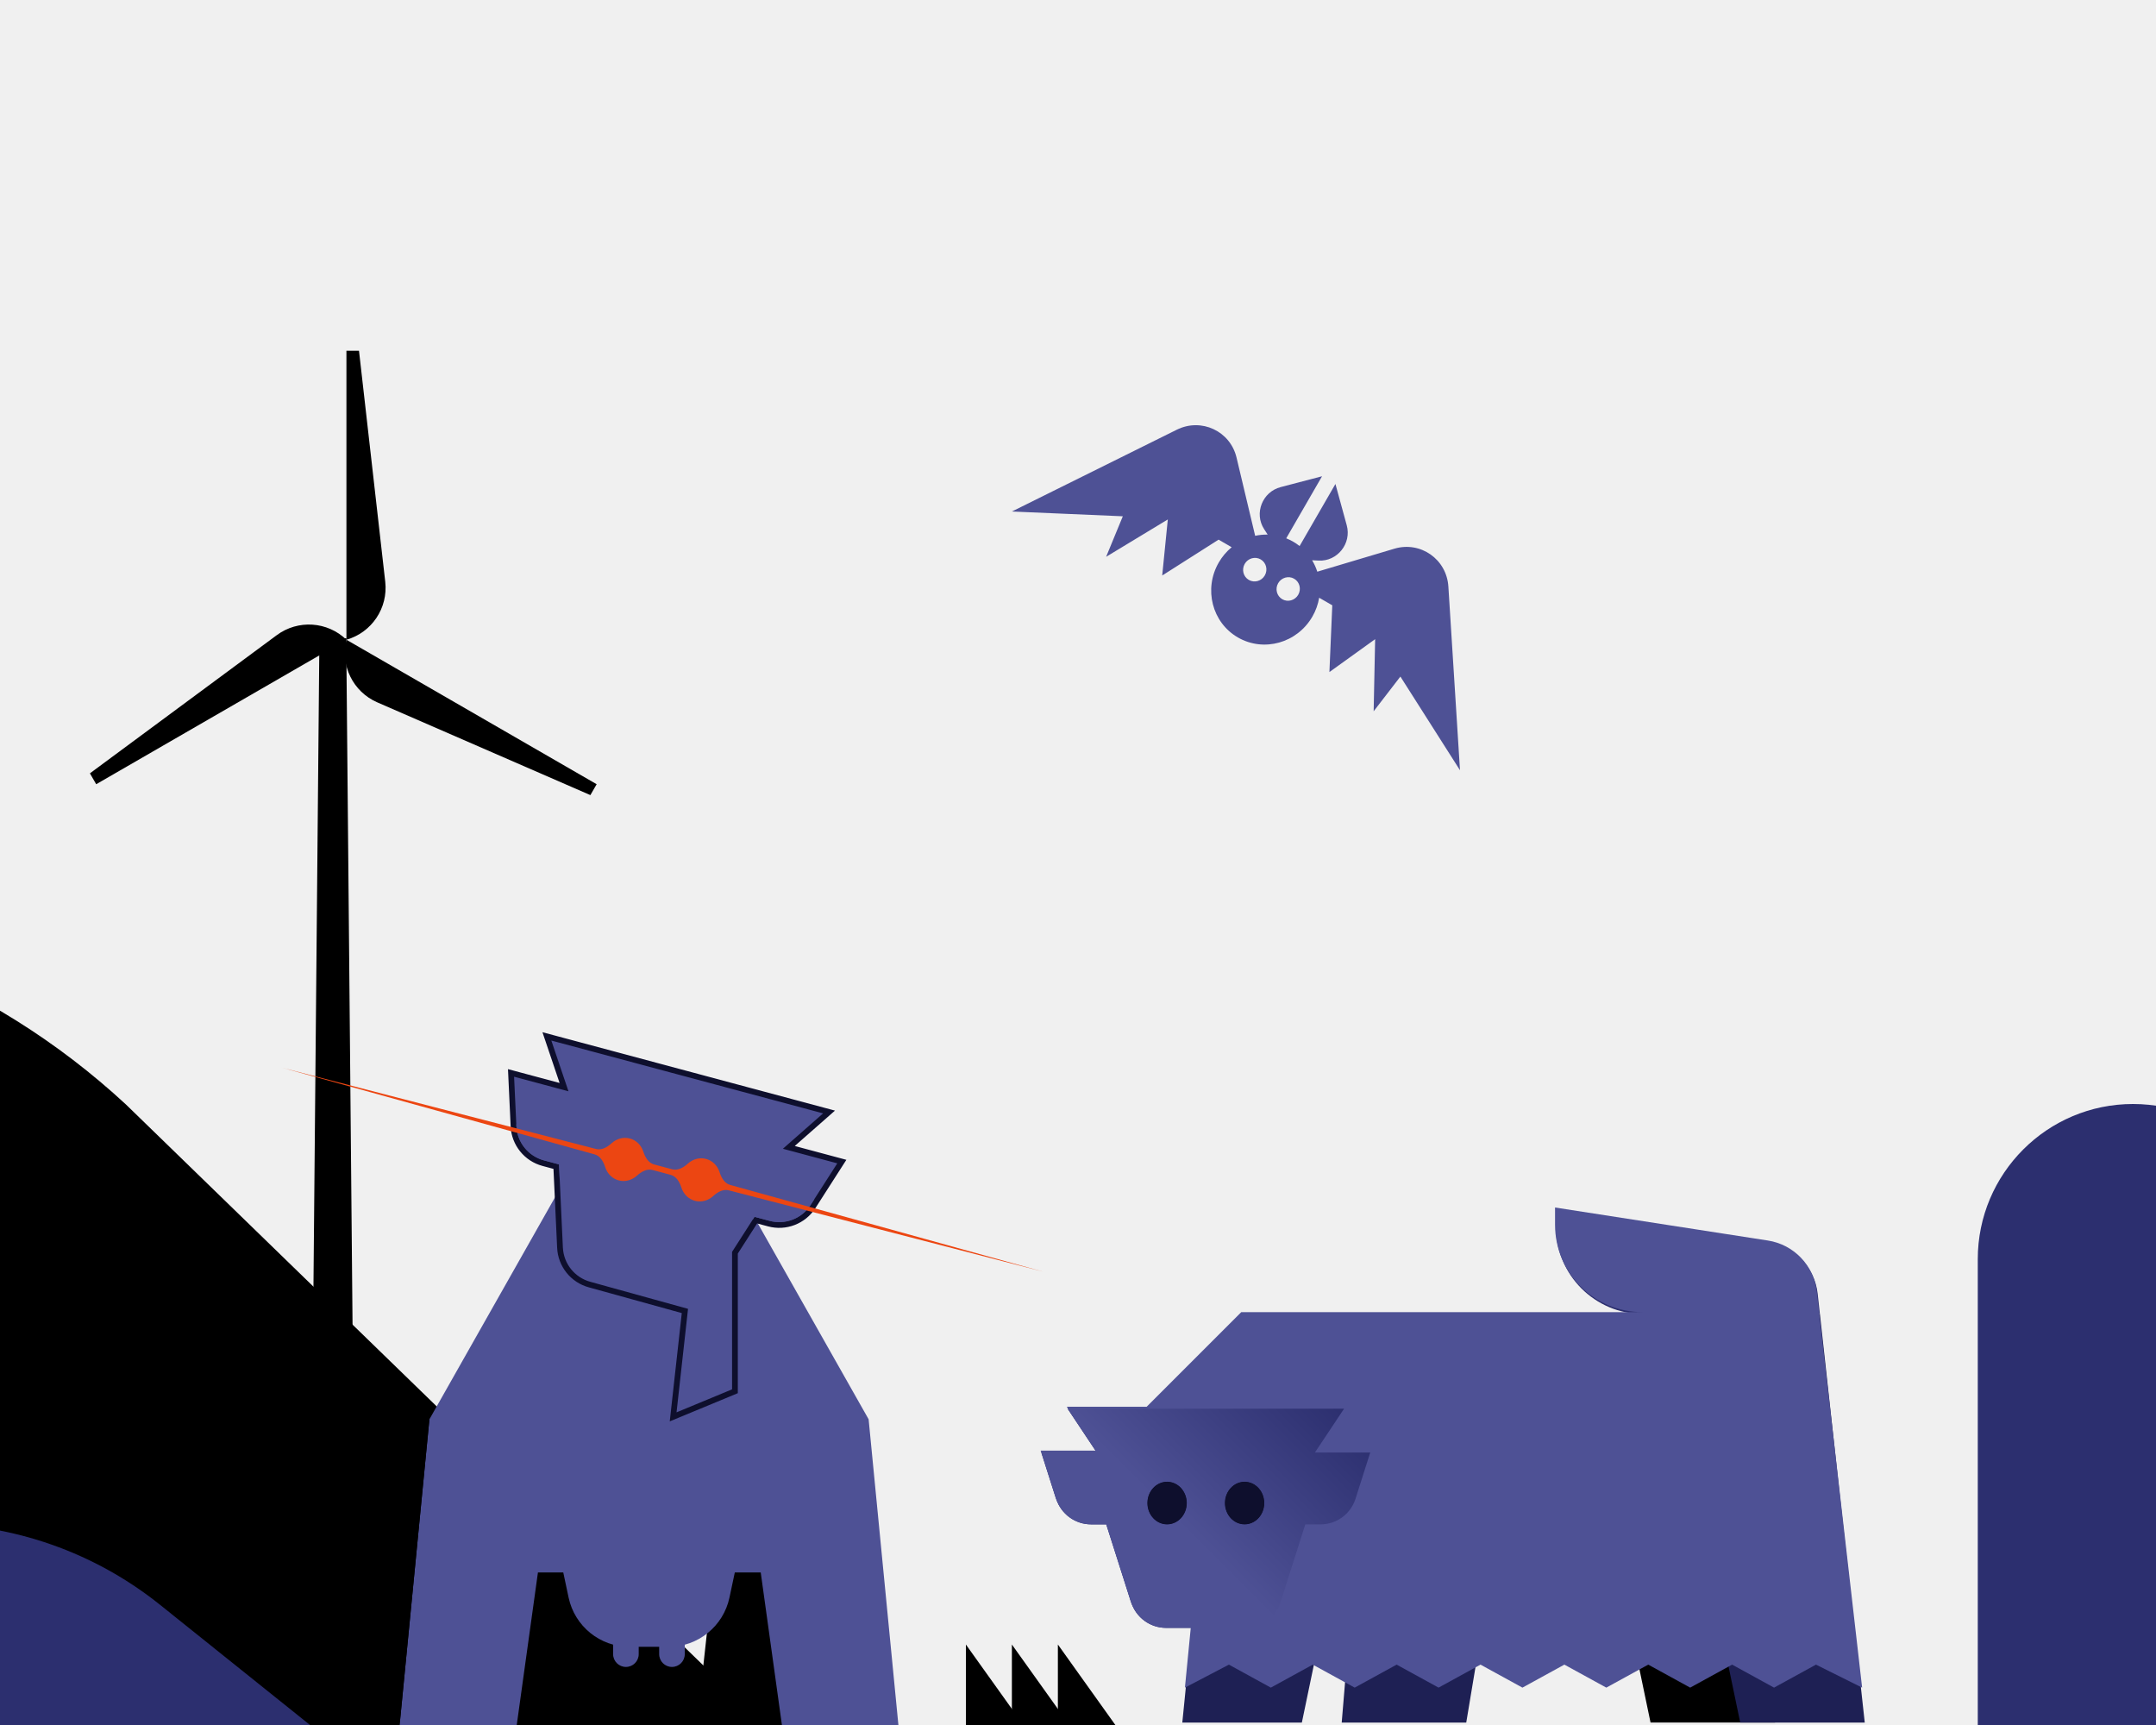
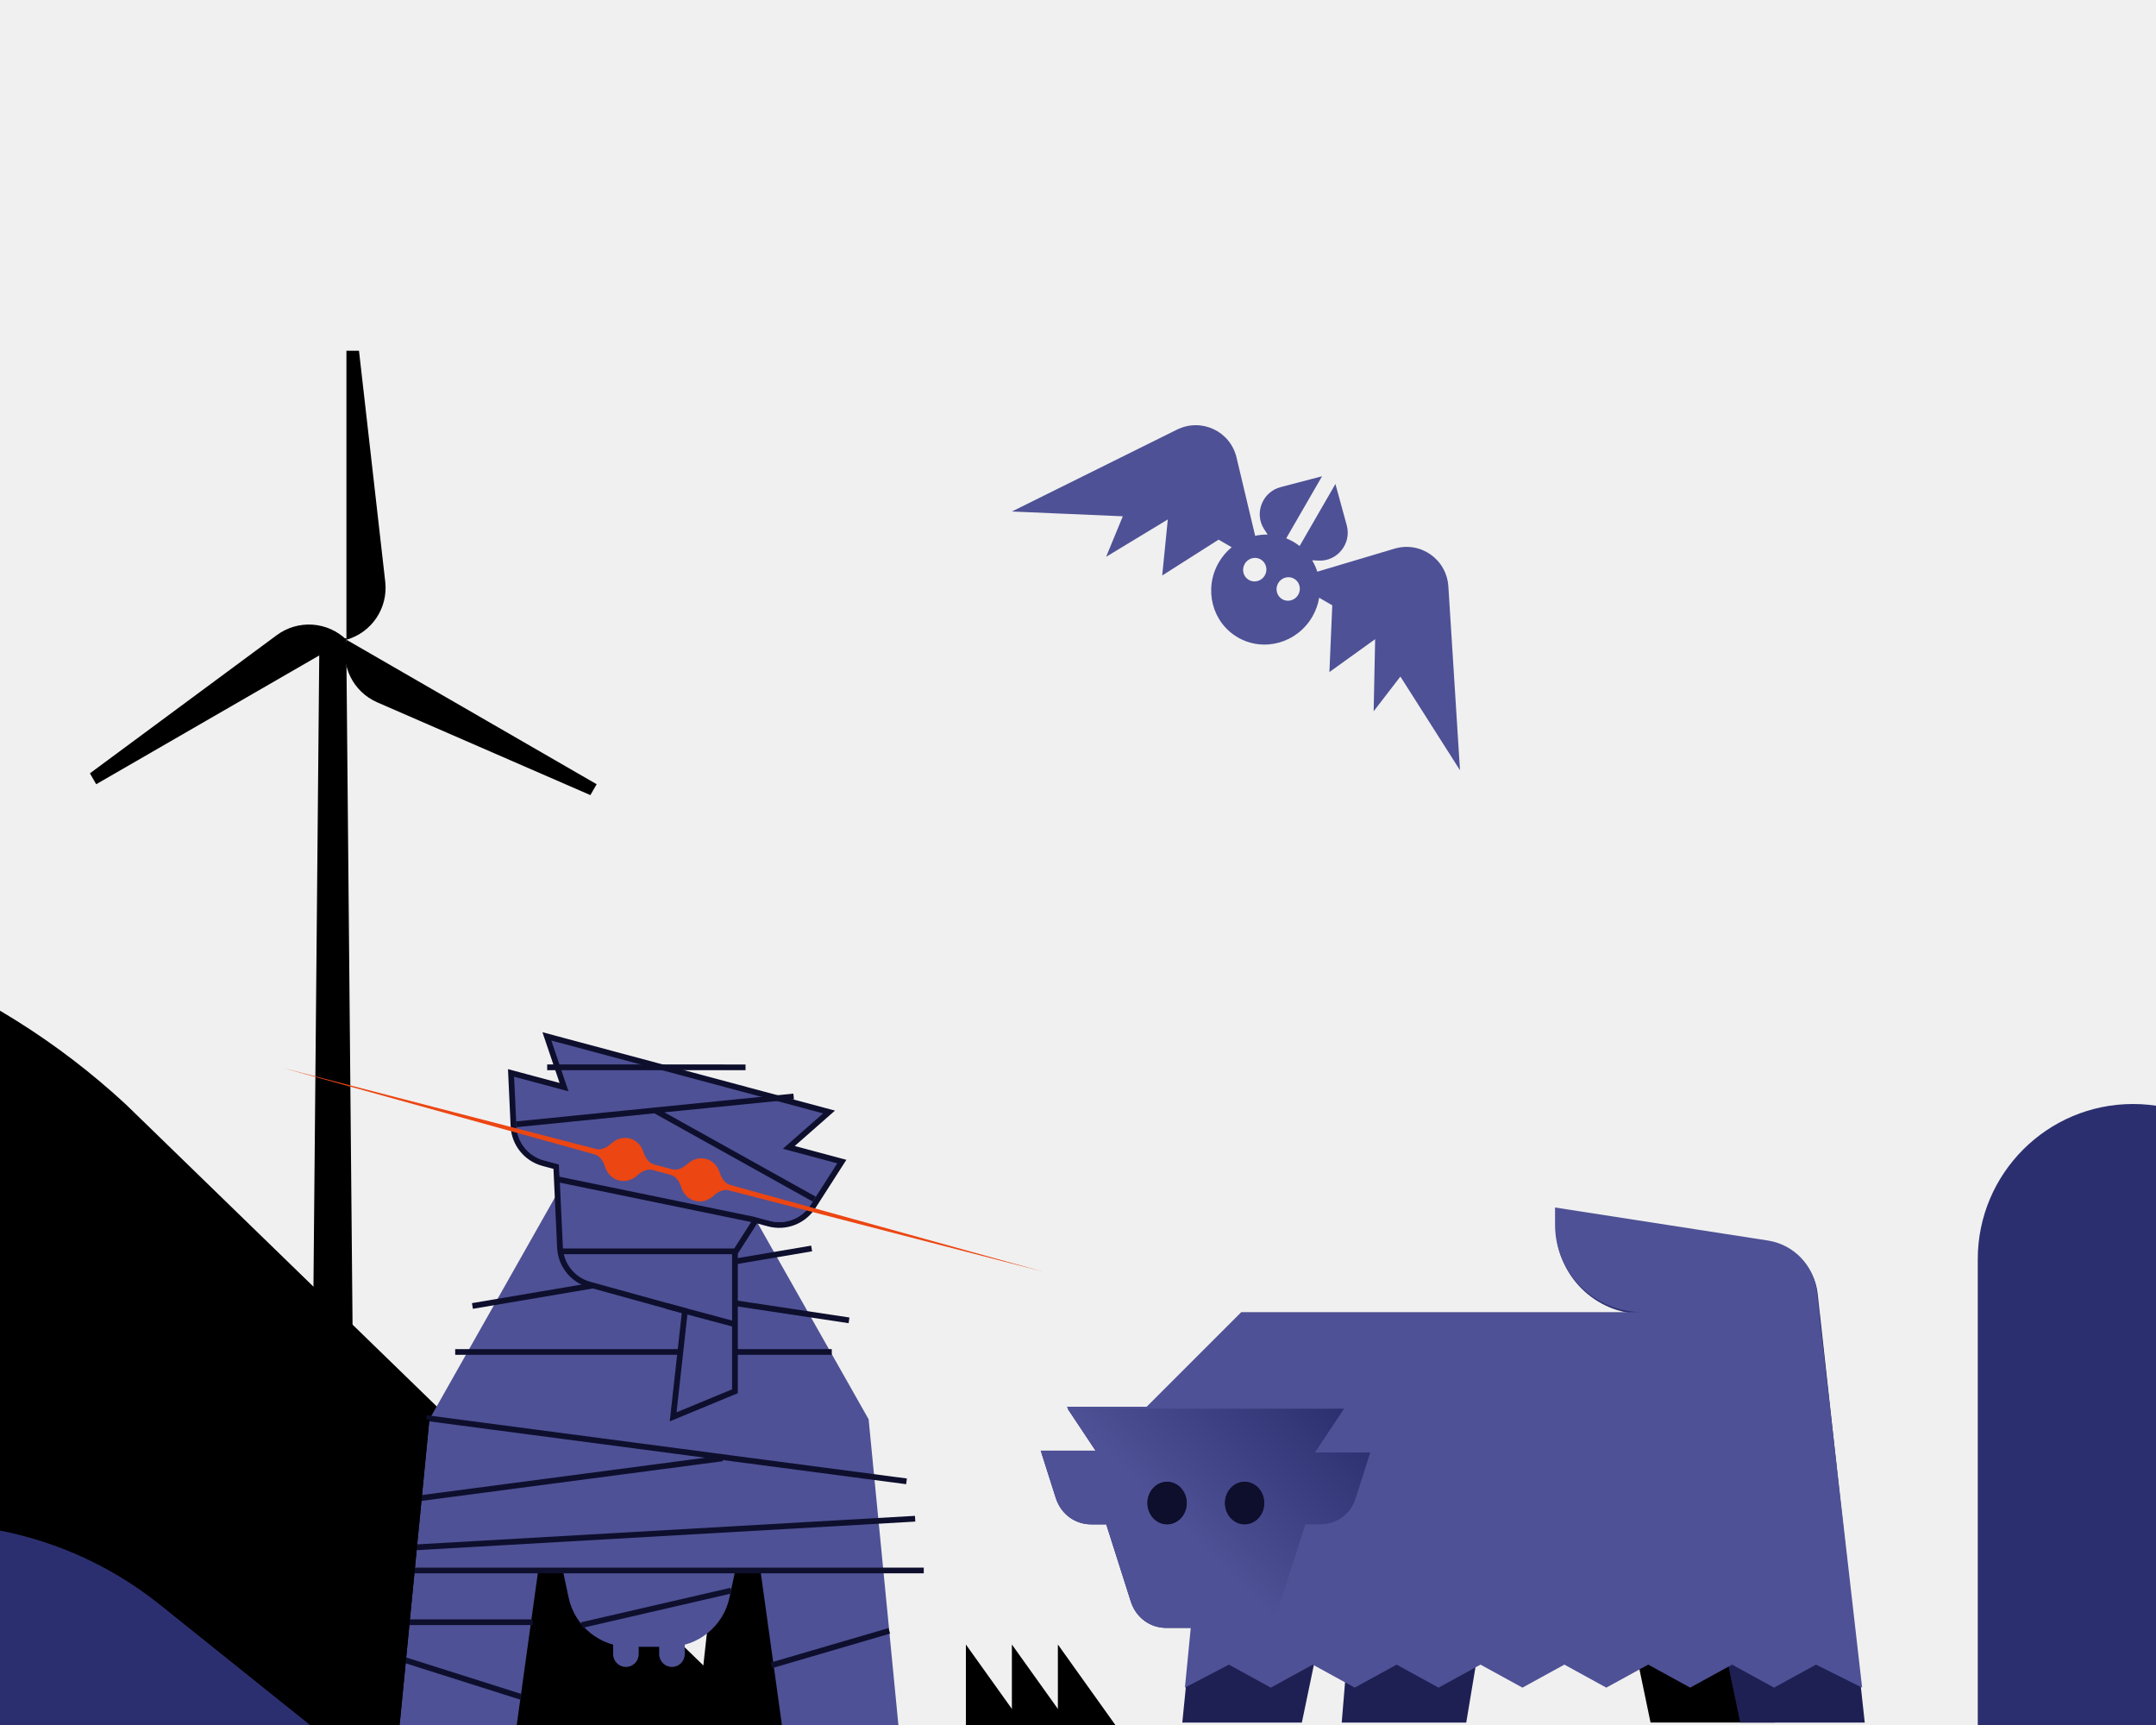
<svg xmlns="http://www.w3.org/2000/svg" fill="none" viewBox="0 0 375 300">
  <g clip-path="url(#a)">
    <path fill="#2C2F6F" d="M-299 265H3.7a64.188 64.188 0 0 1 40.139 14.098l26.126 20.937H-299V265Z" />
    <path fill="#000" d="M-248 158h182.906A128.02 128.02 0 0 1 21.9 192.079L133 300h-381V158Z" />
    <path fill="#000" d="M55.555 111h4.667l1.167 127h-7l1.166-127Zm4.701-50h2.185l4.565 40.17a9.39 9.39 0 0 1-6.75 10.088V61Z" />
    <path fill="#000" d="m16.732 136.387-1.092-1.893 32.506-24.038a9.389 9.389 0 0 1 12.111.802l-43.525 25.129Z" />
    <path fill="#000" d="m103.779 136.387-1.092 1.892-37.07-16.132a9.389 9.389 0 0 1-5.363-10.889l43.525 25.129ZM184 300v-14l10 14h-10Z" />
    <path fill="#000" d="M176 300v-14l10 14h-10Z" />
    <path fill="#000" d="M168 300v-14l10 14h-10Z" />
    <path fill="#2C2F6F" d="M344 219c0-14.912 12.088-27 27-27s27 12.088 27 27v81h-54v-81Zm-659 46h302.7a64.188 64.188 0 0 1 40.138 14.098l26.127 20.937H-315V265Z" />
    <path fill="#000" d="M287.084 299.573h21.661l-2.283-20.794h-23.71l4.332 20.794Z" />
-     <path fill="#1E2054" d="m216.04 228.529-16.462 16.463v28.158l8.664.434-2.599 25.992h20.794l4.332-20.794h4.332l-1.733 20.794h21.661l3.466-20.794h39.855l4.332 20.794h21.661l-7.798-71.047H216.04Z" />
+     <path fill="#1E2054" d="m216.04 228.529-16.462 16.463v28.158l8.664.434-2.6 25.992h20.795l4.332-20.794h4.332l-1.733 20.794h21.661l3.465-20.794h39.856l4.332 20.794h21.661l-7.798-71.047H216.04Z" />
    <path fill="#2C2F6F" fill-rule="evenodd" d="M202.832 283.109a6.372 6.372 0 0 1-6.075-4.432l-4.317-13.57h-2.655a6.371 6.371 0 0 1-6.075-4.433l-2.565-8.063h9.622l-5.075-7.624h48.089l-5.075 7.624h9.623l-2.566 8.063a6.37 6.37 0 0 1-6.075 4.433h-2.654l-4.318 13.57a6.372 6.372 0 0 1-6.075 4.432h-13.809Zm-3.261-21.708c0 2.047 1.533 3.706 3.424 3.706s3.424-1.659 3.424-3.706c0-2.047-1.533-3.707-3.424-3.707s-3.424 1.66-3.424 3.707Zm20.332 0c0 2.047-1.533 3.706-3.424 3.706s-3.424-1.659-3.424-3.706c0-2.047 1.533-3.707 3.424-3.707s3.424 1.66 3.424 3.707Z" clip-rule="evenodd" />
-     <path fill="#2C2F6F" d="m270.619 210.332 37.017 5.742a10.125 10.125 0 0 1 8.513 8.902l.39 3.551h-30.731c-8.388 0-15.189-6.8-15.189-15.189v-3.006Z" />
+     <path fill="#2C2F6F" d="m270.62 210.332 37.016 5.742a10.127 10.127 0 0 1 8.514 8.902l.389 3.551h-30.731c-8.388 0-15.188-6.8-15.188-15.189v-3.006Z" />
    <path fill="#4E5195" d="m270.475 210 37.016 5.742a10.127 10.127 0 0 1 8.514 8.902l.389 3.551h-30.73c-8.389 0-15.189-6.8-15.189-15.189V210Zm-71.036 34.654 16.457-16.457h100.505l7.484 65.303-8.026-4-7.294 4-7.294-4-7.293 4-7.294-4-7.294 4-7.294-4-7.294 4-7.294-4-7.293 4-7.294-4-7.294 4-7.294-4-7.294 4-7.293-4-7.648 4 1.047-10.723h-4.457a6.37 6.37 0 0 1-6.075-4.433l-4.318-13.569h-2.654a6.373 6.373 0 0 1-6.076-4.433L181 252.279h9.623l-5.076-7.625h13.892Z" />
    <path fill="#0E0F2D" d="M199.57 261.4c0 2.047 1.533 3.706 3.424 3.706s3.424-1.659 3.424-3.706c0-2.047-1.533-3.707-3.424-3.707s-3.424 1.66-3.424 3.707Zm20.332 0c0 2.047-1.533 3.706-3.424 3.706s-3.424-1.659-3.424-3.706c0-2.047 1.533-3.707 3.424-3.707s3.424 1.66 3.424 3.707Z" />
    <path fill="url(#b)" fill-rule="evenodd" d="M202.832 283.109a6.371 6.371 0 0 1-6.075-4.433l-4.317-13.569h-2.655a6.373 6.373 0 0 1-6.075-4.433l-2.565-8.063h9.622l-5.075-7.625h48.089l-5.075 7.625h9.623l-2.566 8.063a6.372 6.372 0 0 1-6.075 4.433h-2.654l-4.318 13.569a6.371 6.371 0 0 1-6.075 4.433h-13.809Zm-3.261-21.709c0 2.047 1.533 3.707 3.424 3.707s3.424-1.66 3.424-3.707c0-2.047-1.533-3.706-3.424-3.706s-3.424 1.659-3.424 3.706Zm20.332 0c0 2.047-1.533 3.707-3.424 3.707s-3.424-1.66-3.424-3.707c0-2.047 1.533-3.706 3.424-3.706s3.424 1.659 3.424 3.706Z" clip-rule="evenodd" />
    <path fill="#0E0F2D" d="M199.57 261.4c0 2.047 1.533 3.706 3.424 3.706s3.424-1.659 3.424-3.706c0-2.047-1.533-3.707-3.424-3.707s-3.424 1.66-3.424 3.707Zm20.332 0c0 2.047-1.533 3.706-3.424 3.706s-3.424-1.659-3.424-3.706c0-2.047 1.533-3.707 3.424-3.707s3.424 1.66 3.424 3.707Z" />
    <path fill="#1E2054" d="M126.311 198.936h-25.923v12.421h25.923z" />
    <path fill="#4E5195" d="m69.49 300.2 5.2-53.368 29.241-51.674h17.91l29.241 51.674 5.199 53.368h-21.697l-10.849-19.269h-21.698L91.188 300.2H69.491Z" />
    <path fill="#000" d="M101.77 273.465h-8.204l-3.715 26.733h14.852l-2.933-26.733Zm22.34 0h8.205l3.714 26.733h-14.851l2.932-26.733Z" />
    <path fill="#4E5195" d="M127.811 273.451H97.968l.928 4.377a10.818 10.818 0 0 0 10.582 8.573h6.822c5.109 0 9.522-3.575 10.582-8.573l.929-4.377Z" />
-     <rect width="4.451" height="8.011" fill="#4E5195" rx="2.225" transform="matrix(-1 0 0 1 111.093 281.891)" />
+     <rect width="4.451" height="8.011" fill="#4E5195" rx="2.225" transform="matrix(-1 0 0 1 111.092 281.891)" />
    <rect width="4.451" height="8.011" fill="#4E5195" rx="2.225" transform="matrix(-1 0 0 1 119.103 281.891)" />
+     <path stroke="#0E0F2D" d="m141.172 217.125-59 10m62.5 8h-65.5m78.5 22.5-83.5-11m51.5 7-54.5 7.18m88 3.32-89.5 5.128m91 3.872h-89.5m56 3.5-26 6m-30-.5h21.5m41.5 7.5 20.5-6m-84.5 5 20.5 6.5m57-65.5-36.5-5.5" />
    <path fill="#4E5195" stroke="#0E0F2D" d="M127.831 241.625v.334l-.309.128-9.659 4-.781.324.093-.841 1.953-17.577-16.548-4.58-.002-.001a6.983 6.983 0 0 1-5.173-6.414l-.656-14.103-2.256-.604a6.984 6.984 0 0 1-5.175-6.415l-.4-8.597-.032-.683.66.177 8.558 2.293-2.683-7.942-.299-.885.902.242 47.274 12.667.902.241-.701.617-6.295 5.537 8.557 2.293.661.177-.369.575-4.645 7.246a6.984 6.984 0 0 1-7.689 2.967l-2.256-.604-3.632 5.665v23.763Zm-6.839-33.269c1.558.417 3.253-.605 3.73-2.386.477-1.78-.48-3.513-2.037-3.93-1.557-.418-3.252.605-3.729 2.385-.478 1.781.479 3.514 2.036 3.931Zm-15.292-7.483c-.477 1.781.48 3.514 2.037 3.931 1.557.417 3.252-.605 3.729-2.386.477-1.78-.479-3.513-2.037-3.93-1.557-.417-3.252.605-3.729 2.385Z" />
+     <path stroke="#0E0F2D" d="m115.944 227.125 11.601 3.108m-30.373-12.608h31m-33-32.002 34.5.002" />
    <path fill="#4E5195" d="m131.24 211.619 2.609.699a6.484 6.484 0 0 0 7.139-2.754l.649-1.013-27.714-15.442-24.12 2.421.015.323a6.482 6.482 0 0 0 4.805 5.954l2.61.7.123 2.656 33.589 6.915.295-.459Z" />
    <path fill="#EC4612" d="M105.257 202.965c-.303-.957-.864-1.936-1.832-2.204l-54.424-15.085-.001.002 54.678 14.147c.972.251 1.946-.315 2.687-.992.862-.788 2.044-1.139 3.193-.831 1.144.306 1.99 1.195 2.345 2.302.309.961.879 1.944 1.854 2.206l3.166.848c.975.261 1.96-.305 2.709-.983.861-.781 2.037-1.128 3.181-.821 1.15.308 1.997 1.202 2.35 2.316.303.957.864 1.934 1.831 2.202l54.425 15.085-54.674-14.147c-.972-.252-1.947.315-2.688.993-.862.789-2.045 1.141-3.195.833-1.145-.307-1.991-1.196-2.346-2.304-.308-.963-.878-1.947-1.855-2.209l-3.16-.847c-.976-.261-1.962.306-2.711.985-.861.782-2.038 1.13-3.183.823-1.15-.308-1.998-1.204-2.35-2.319Z" />
+     <path stroke="#0E0F2D" d="m97.172 205.125 34 7m-17.249-19.016-24.12 2.422m24.12-2.422 27.714 15.442m-27.714-15.442 24.119-2.421" />
    <path fill="#000" d="m69.49 300.2 5.2-53.368h-5.2V300.2Z" />
    <path fill="#4E5195" fill-rule="evenodd" d="m223.718 93.62 6.23-10.792-7.209 1.888c-3.172.83-4.64 4.566-2.87 7.3l.618.956a9.418 9.418 0 0 0-2.172.213l-3.24-13.61c-1.097-4.613-6.129-6.957-10.392-4.843l-28.684 14.226 19.297.83-2.905 7.047 10.73-6.495-.975 9.748 9.805-6.236 2.279 1.316a9.798 9.798 0 0 0-2.251 2.666c-2.656 4.599-1.163 10.433 3.335 13.029 4.497 2.597 10.296.973 12.951-3.626a9.77 9.77 0 0 0 1.182-3.283l2.28 1.316-.498 11.609 7.954-5.718-.26 12.54 4.651-6.039 10.367 16.296-2.022-31.954c-.3-4.749-4.846-7.934-9.389-6.579l-13.407 4a9.474 9.474 0 0 0-.902-1.988l1.136.058c3.254.166 5.755-2.974 4.888-6.136l-1.97-7.187-6.23 10.791a9.302 9.302 0 0 0-2.327-1.343Zm-6.505 7.236c.964.557 2.207.209 2.776-.777.569-.985.249-2.235-.715-2.792-.964-.556-2.206-.208-2.775.777-.569.986-.249 2.236.714 2.792Zm5.817 3.358c.964.557 2.206.209 2.775-.777.569-.985.249-2.235-.714-2.792-.964-.556-2.207-.208-2.776.777-.569.986-.249 2.236.715 2.792Z" clip-rule="evenodd" />
  </g>
  <defs>
    <linearGradient id="b" x1="231" x2="206.5" y1="242" y2="266.5" gradientUnits="userSpaceOnUse">
      <stop stop-color="#2C2F6F" />
      <stop offset="1" stop-color="#4E5195" />
    </linearGradient>
    <clipPath id="a">
      <path fill="#fff" d="M0 0h375v300H0z" />
    </clipPath>
  </defs>
</svg>
